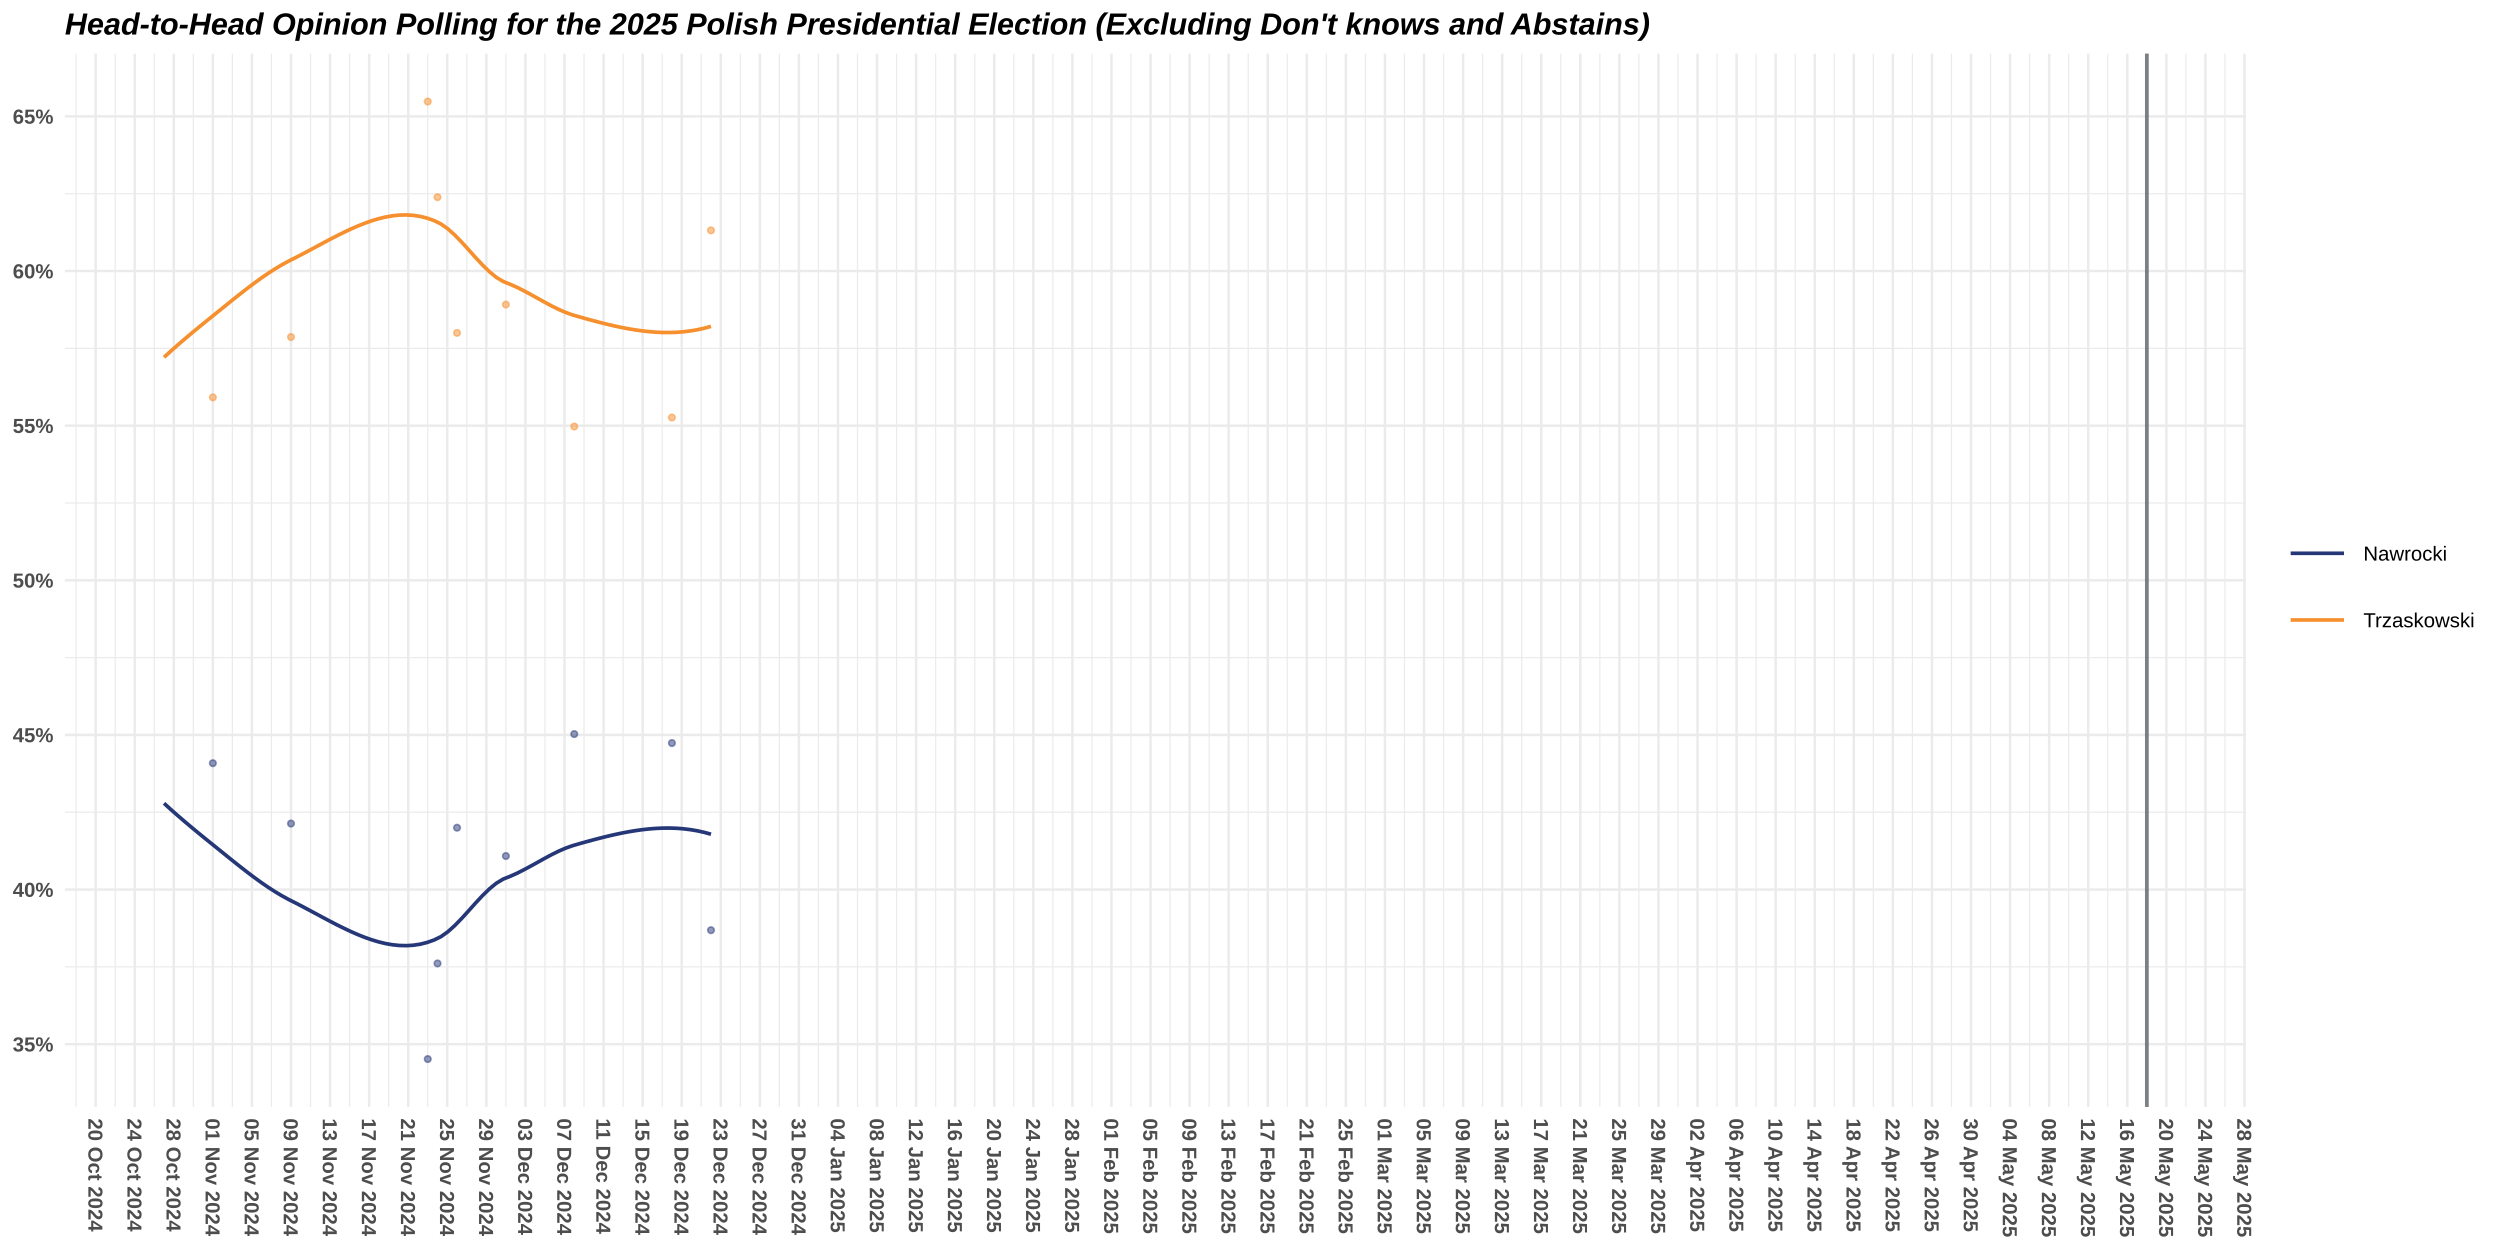
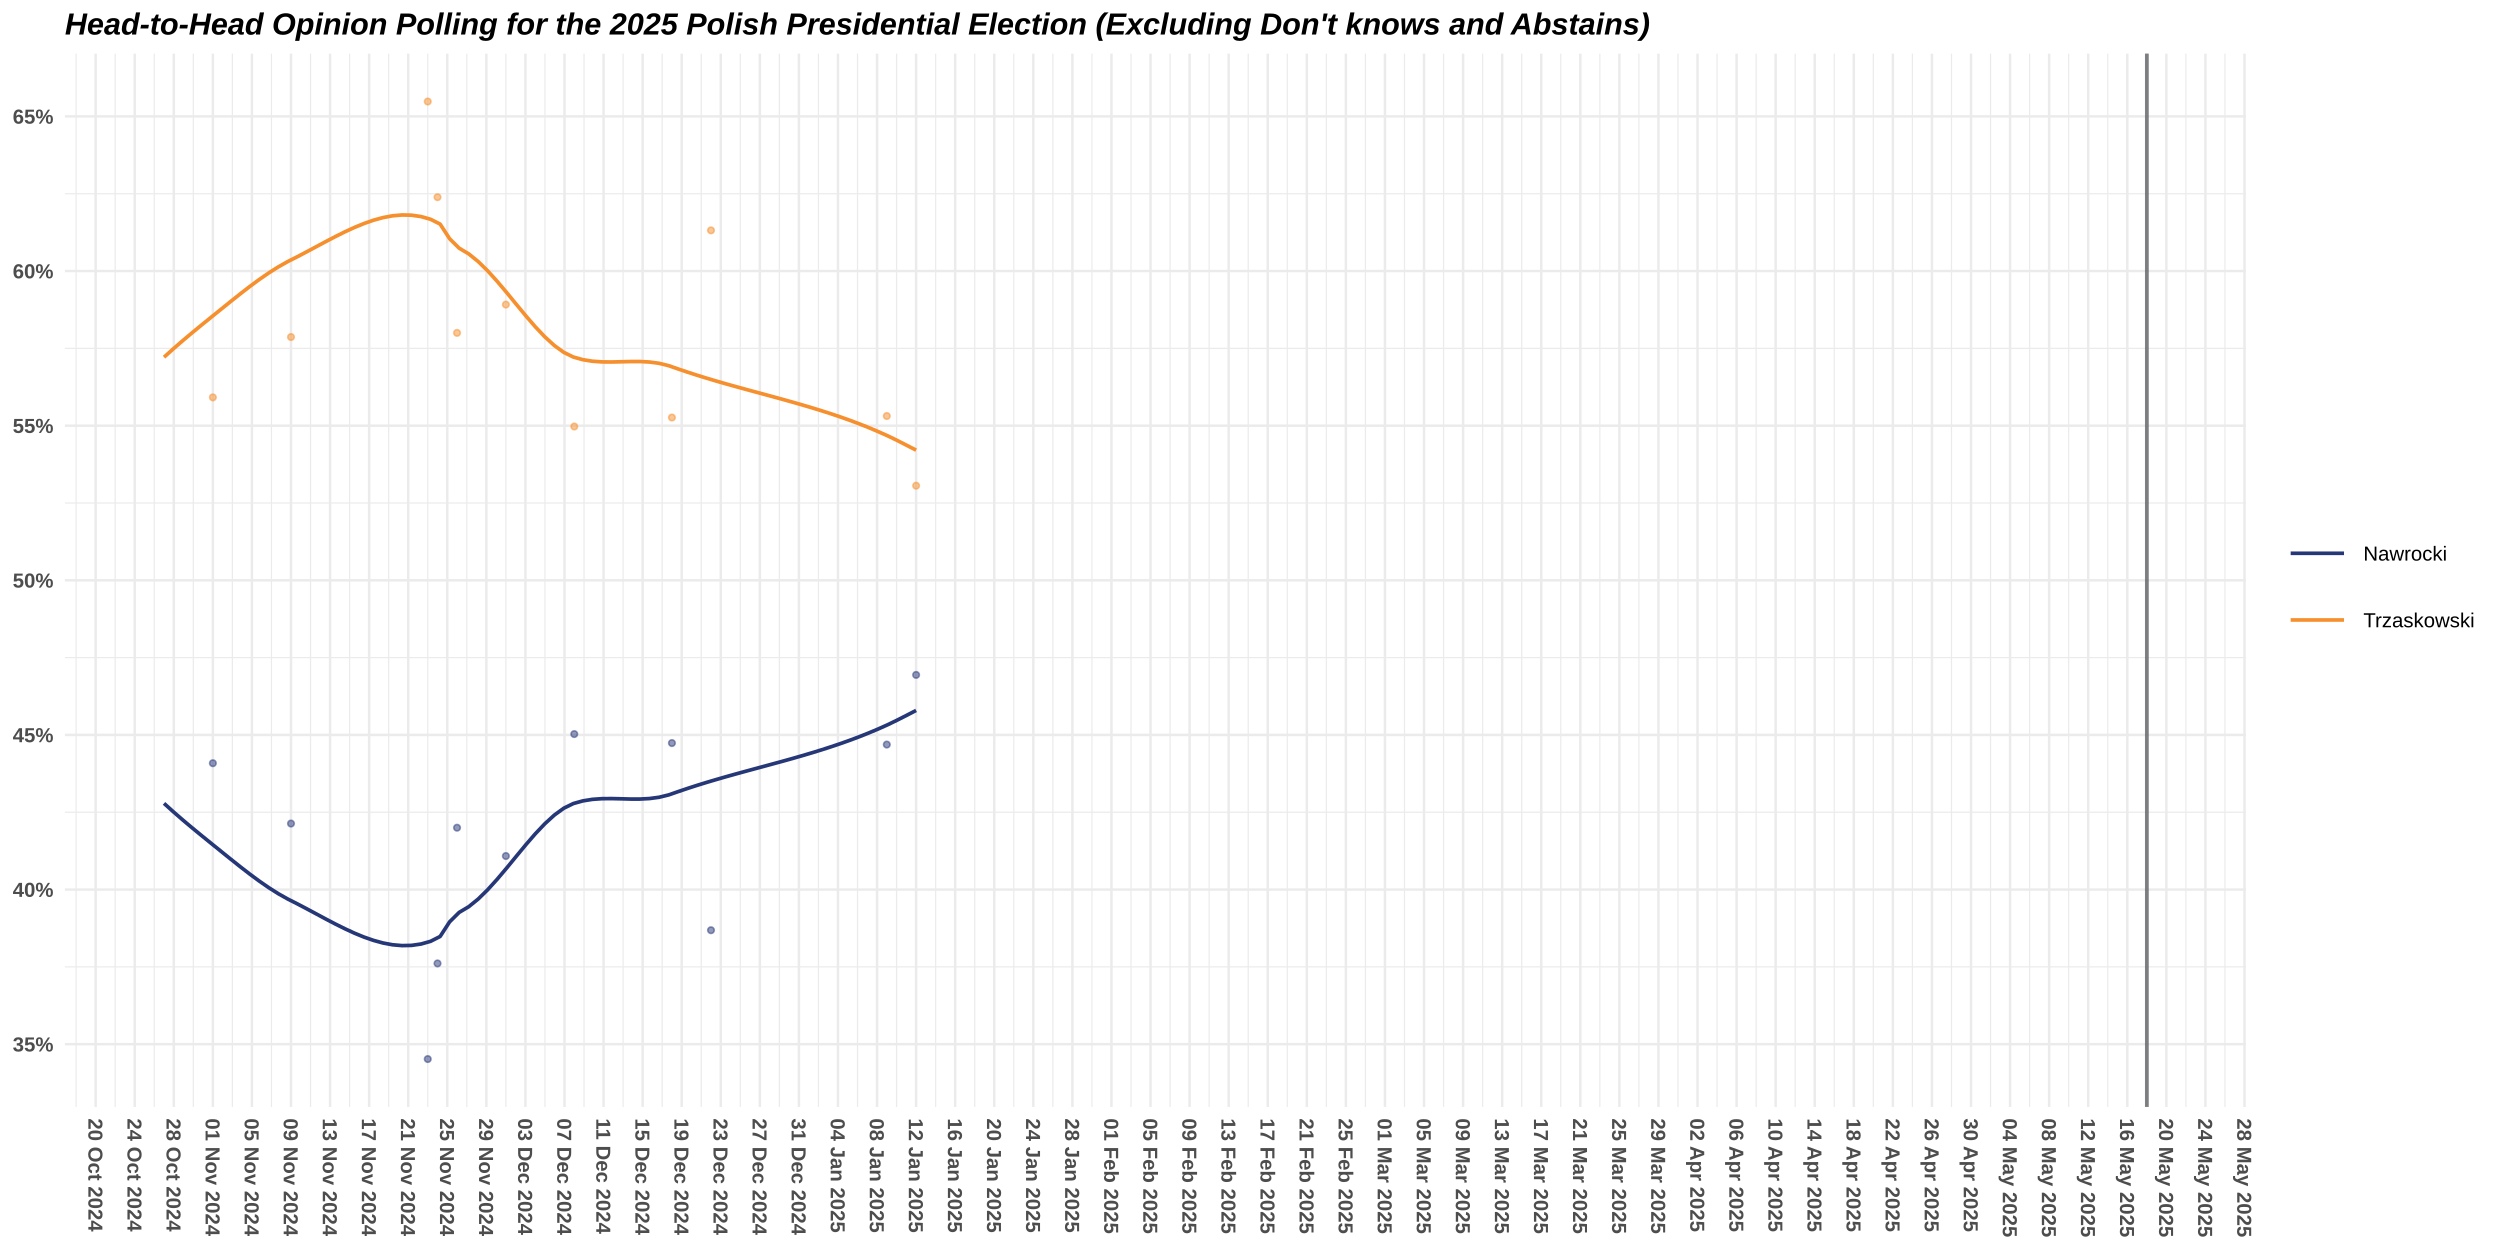
<svg xmlns="http://www.w3.org/2000/svg" class="svglite" width="1080.00pt" height="540.00pt" viewBox="0 0 1080.00 540.00">
  <defs>
    <style type="text/css">
    line, polyline, polygon, path, rect, circle {
      fill: none;
      stroke: #000000;
      stroke-linecap: round;
      stroke-linejoin: round;
      stroke-miterlimit: 10.00;
    }
    text {
      white-space: pre;
    }
  </style>
  </defs>
  <rect width="100%" height="100%" style="stroke: none; fill: #FFFFFF;" />
  <defs>
    <clipPath id="cpMC4wMHwxMDgwLjAwfDAuMDB8NTQwLjAw">
      <rect x="0.00" y="0.00" width="1080.00" height="540.00" />
    </clipPath>
  </defs>
  <g clip-path="url(#cpMC4wMHwxMDgwLjAwfDAuMDB8NTQwLjAw)">
    <rect x="0.00" y="0.00" width="1080.00" height="540.00" style="stroke-width: 1.07; stroke: #FFFFFF; fill: #FFFFFF;" />
  </g>
  <defs>
    <clipPath id="cpMjguMDN8OTcwLjI2fDIzLjE4fDQ3OC4yMA==">
      <rect x="28.03" y="23.18" width="942.23" height="455.02" />
    </clipPath>
  </defs>
  <g clip-path="url(#cpMjguMDN8OTcwLjI2fDIzLjE4fDQ3OC4yMA==)">
    <rect x="28.03" y="23.18" width="942.23" height="455.02" style="stroke-width: 1.07; stroke: #FFFFFF; fill: #FFFFFF;" />
    <polyline points="28.03,417.69 970.26,417.69 " style="stroke-width: 0.53; stroke: #EBEBEB; stroke-linecap: butt;" />
    <polyline points="28.03,350.89 970.26,350.89 " style="stroke-width: 0.53; stroke: #EBEBEB; stroke-linecap: butt;" />
    <polyline points="28.03,284.09 970.26,284.09 " style="stroke-width: 0.53; stroke: #EBEBEB; stroke-linecap: butt;" />
    <polyline points="28.03,217.29 970.26,217.29 " style="stroke-width: 0.53; stroke: #EBEBEB; stroke-linecap: butt;" />
    <polyline points="28.03,150.49 970.26,150.49 " style="stroke-width: 0.53; stroke: #EBEBEB; stroke-linecap: butt;" />
    <polyline points="28.03,83.69 970.26,83.69 " style="stroke-width: 0.53; stroke: #EBEBEB; stroke-linecap: butt;" />
    <polyline points="32.88,478.20 32.88,23.18 " style="stroke-width: 0.53; stroke: #EBEBEB; stroke-linecap: butt;" />
    <polyline points="49.76,478.20 49.76,23.18 " style="stroke-width: 0.53; stroke: #EBEBEB; stroke-linecap: butt;" />
    <polyline points="66.64,478.20 66.64,23.18 " style="stroke-width: 0.53; stroke: #EBEBEB; stroke-linecap: butt;" />
    <polyline points="83.52,478.20 83.52,23.18 " style="stroke-width: 0.53; stroke: #EBEBEB; stroke-linecap: butt;" />
    <polyline points="100.39,478.20 100.39,23.18 " style="stroke-width: 0.53; stroke: #EBEBEB; stroke-linecap: butt;" />
    <polyline points="117.27,478.20 117.27,23.18 " style="stroke-width: 0.53; stroke: #EBEBEB; stroke-linecap: butt;" />
    <polyline points="134.15,478.20 134.15,23.18 " style="stroke-width: 0.53; stroke: #EBEBEB; stroke-linecap: butt;" />
    <polyline points="151.03,478.20 151.03,23.18 " style="stroke-width: 0.53; stroke: #EBEBEB; stroke-linecap: butt;" />
    <polyline points="167.91,478.20 167.91,23.18 " style="stroke-width: 0.53; stroke: #EBEBEB; stroke-linecap: butt;" />
    <polyline points="184.79,478.20 184.79,23.18 " style="stroke-width: 0.53; stroke: #EBEBEB; stroke-linecap: butt;" />
    <polyline points="201.66,478.20 201.66,23.18 " style="stroke-width: 0.53; stroke: #EBEBEB; stroke-linecap: butt;" />
    <polyline points="218.54,478.20 218.54,23.18 " style="stroke-width: 0.53; stroke: #EBEBEB; stroke-linecap: butt;" />
    <polyline points="235.42,478.20 235.42,23.18 " style="stroke-width: 0.53; stroke: #EBEBEB; stroke-linecap: butt;" />
    <polyline points="252.30,478.20 252.30,23.18 " style="stroke-width: 0.53; stroke: #EBEBEB; stroke-linecap: butt;" />
    <polyline points="269.18,478.20 269.18,23.18 " style="stroke-width: 0.53; stroke: #EBEBEB; stroke-linecap: butt;" />
    <polyline points="286.06,478.20 286.06,23.18 " style="stroke-width: 0.53; stroke: #EBEBEB; stroke-linecap: butt;" />
    <polyline points="302.93,478.20 302.93,23.18 " style="stroke-width: 0.53; stroke: #EBEBEB; stroke-linecap: butt;" />
    <polyline points="319.81,478.20 319.81,23.18 " style="stroke-width: 0.53; stroke: #EBEBEB; stroke-linecap: butt;" />
    <polyline points="336.69,478.20 336.69,23.18 " style="stroke-width: 0.53; stroke: #EBEBEB; stroke-linecap: butt;" />
    <polyline points="353.57,478.20 353.57,23.18 " style="stroke-width: 0.53; stroke: #EBEBEB; stroke-linecap: butt;" />
    <polyline points="370.45,478.20 370.45,23.18 " style="stroke-width: 0.53; stroke: #EBEBEB; stroke-linecap: butt;" />
    <polyline points="387.32,478.20 387.32,23.18 " style="stroke-width: 0.53; stroke: #EBEBEB; stroke-linecap: butt;" />
    <polyline points="404.20,478.20 404.20,23.18 " style="stroke-width: 0.53; stroke: #EBEBEB; stroke-linecap: butt;" />
    <polyline points="421.08,478.20 421.08,23.18 " style="stroke-width: 0.53; stroke: #EBEBEB; stroke-linecap: butt;" />
    <polyline points="437.96,478.20 437.96,23.18 " style="stroke-width: 0.53; stroke: #EBEBEB; stroke-linecap: butt;" />
    <polyline points="454.84,478.20 454.84,23.18 " style="stroke-width: 0.53; stroke: #EBEBEB; stroke-linecap: butt;" />
    <polyline points="471.72,478.20 471.72,23.18 " style="stroke-width: 0.53; stroke: #EBEBEB; stroke-linecap: butt;" />
    <polyline points="488.59,478.20 488.59,23.18 " style="stroke-width: 0.53; stroke: #EBEBEB; stroke-linecap: butt;" />
    <polyline points="505.47,478.20 505.47,23.18 " style="stroke-width: 0.53; stroke: #EBEBEB; stroke-linecap: butt;" />
    <polyline points="522.35,478.20 522.35,23.18 " style="stroke-width: 0.53; stroke: #EBEBEB; stroke-linecap: butt;" />
    <polyline points="539.23,478.20 539.23,23.18 " style="stroke-width: 0.53; stroke: #EBEBEB; stroke-linecap: butt;" />
    <polyline points="556.11,478.20 556.11,23.18 " style="stroke-width: 0.53; stroke: #EBEBEB; stroke-linecap: butt;" />
    <polyline points="572.98,478.20 572.98,23.18 " style="stroke-width: 0.53; stroke: #EBEBEB; stroke-linecap: butt;" />
    <polyline points="589.86,478.20 589.86,23.18 " style="stroke-width: 0.53; stroke: #EBEBEB; stroke-linecap: butt;" />
    <polyline points="606.74,478.20 606.74,23.18 " style="stroke-width: 0.53; stroke: #EBEBEB; stroke-linecap: butt;" />
    <polyline points="623.62,478.20 623.62,23.18 " style="stroke-width: 0.53; stroke: #EBEBEB; stroke-linecap: butt;" />
    <polyline points="640.50,478.20 640.50,23.18 " style="stroke-width: 0.53; stroke: #EBEBEB; stroke-linecap: butt;" />
    <polyline points="657.38,478.20 657.38,23.18 " style="stroke-width: 0.53; stroke: #EBEBEB; stroke-linecap: butt;" />
    <polyline points="674.25,478.20 674.25,23.18 " style="stroke-width: 0.53; stroke: #EBEBEB; stroke-linecap: butt;" />
    <polyline points="691.13,478.20 691.13,23.18 " style="stroke-width: 0.53; stroke: #EBEBEB; stroke-linecap: butt;" />
    <polyline points="708.01,478.20 708.01,23.18 " style="stroke-width: 0.53; stroke: #EBEBEB; stroke-linecap: butt;" />
    <polyline points="724.89,478.20 724.89,23.18 " style="stroke-width: 0.53; stroke: #EBEBEB; stroke-linecap: butt;" />
    <polyline points="741.77,478.20 741.77,23.18 " style="stroke-width: 0.53; stroke: #EBEBEB; stroke-linecap: butt;" />
    <polyline points="758.65,478.20 758.65,23.18 " style="stroke-width: 0.53; stroke: #EBEBEB; stroke-linecap: butt;" />
    <polyline points="775.52,478.20 775.52,23.18 " style="stroke-width: 0.53; stroke: #EBEBEB; stroke-linecap: butt;" />
    <polyline points="792.40,478.20 792.40,23.18 " style="stroke-width: 0.53; stroke: #EBEBEB; stroke-linecap: butt;" />
    <polyline points="809.28,478.20 809.28,23.18 " style="stroke-width: 0.53; stroke: #EBEBEB; stroke-linecap: butt;" />
    <polyline points="826.16,478.20 826.16,23.18 " style="stroke-width: 0.53; stroke: #EBEBEB; stroke-linecap: butt;" />
    <polyline points="843.04,478.20 843.04,23.18 " style="stroke-width: 0.53; stroke: #EBEBEB; stroke-linecap: butt;" />
    <polyline points="859.91,478.20 859.91,23.18 " style="stroke-width: 0.53; stroke: #EBEBEB; stroke-linecap: butt;" />
    <polyline points="876.79,478.20 876.79,23.18 " style="stroke-width: 0.53; stroke: #EBEBEB; stroke-linecap: butt;" />
    <polyline points="893.67,478.20 893.67,23.18 " style="stroke-width: 0.53; stroke: #EBEBEB; stroke-linecap: butt;" />
    <polyline points="910.55,478.20 910.55,23.18 " style="stroke-width: 0.53; stroke: #EBEBEB; stroke-linecap: butt;" />
    <polyline points="927.43,478.20 927.43,23.18 " style="stroke-width: 0.53; stroke: #EBEBEB; stroke-linecap: butt;" />
    <polyline points="944.31,478.20 944.31,23.18 " style="stroke-width: 0.53; stroke: #EBEBEB; stroke-linecap: butt;" />
    <polyline points="961.18,478.20 961.18,23.18 " style="stroke-width: 0.53; stroke: #EBEBEB; stroke-linecap: butt;" />
    <polyline points="28.03,451.09 970.26,451.09 " style="stroke-width: 1.07; stroke: #EBEBEB; stroke-linecap: butt;" />
    <polyline points="28.03,384.29 970.26,384.29 " style="stroke-width: 1.07; stroke: #EBEBEB; stroke-linecap: butt;" />
    <polyline points="28.03,317.49 970.26,317.49 " style="stroke-width: 1.07; stroke: #EBEBEB; stroke-linecap: butt;" />
    <polyline points="28.03,250.69 970.26,250.69 " style="stroke-width: 1.07; stroke: #EBEBEB; stroke-linecap: butt;" />
    <polyline points="28.03,183.89 970.26,183.89 " style="stroke-width: 1.07; stroke: #EBEBEB; stroke-linecap: butt;" />
    <polyline points="28.03,117.09 970.26,117.09 " style="stroke-width: 1.07; stroke: #EBEBEB; stroke-linecap: butt;" />
    <polyline points="28.03,50.28 970.26,50.28 " style="stroke-width: 1.07; stroke: #EBEBEB; stroke-linecap: butt;" />
    <polyline points="41.32,478.20 41.32,23.18 " style="stroke-width: 1.07; stroke: #EBEBEB; stroke-linecap: butt;" />
    <polyline points="58.20,478.20 58.20,23.18 " style="stroke-width: 1.07; stroke: #EBEBEB; stroke-linecap: butt;" />
    <polyline points="75.08,478.20 75.08,23.18 " style="stroke-width: 1.07; stroke: #EBEBEB; stroke-linecap: butt;" />
    <polyline points="91.96,478.20 91.96,23.18 " style="stroke-width: 1.07; stroke: #EBEBEB; stroke-linecap: butt;" />
    <polyline points="108.83,478.20 108.83,23.18 " style="stroke-width: 1.07; stroke: #EBEBEB; stroke-linecap: butt;" />
    <polyline points="125.71,478.20 125.71,23.18 " style="stroke-width: 1.07; stroke: #EBEBEB; stroke-linecap: butt;" />
    <polyline points="142.59,478.20 142.59,23.18 " style="stroke-width: 1.07; stroke: #EBEBEB; stroke-linecap: butt;" />
    <polyline points="159.47,478.20 159.47,23.18 " style="stroke-width: 1.07; stroke: #EBEBEB; stroke-linecap: butt;" />
    <polyline points="176.35,478.20 176.35,23.18 " style="stroke-width: 1.07; stroke: #EBEBEB; stroke-linecap: butt;" />
    <polyline points="193.22,478.20 193.22,23.18 " style="stroke-width: 1.07; stroke: #EBEBEB; stroke-linecap: butt;" />
    <polyline points="210.10,478.20 210.10,23.18 " style="stroke-width: 1.07; stroke: #EBEBEB; stroke-linecap: butt;" />
    <polyline points="226.98,478.20 226.98,23.18 " style="stroke-width: 1.07; stroke: #EBEBEB; stroke-linecap: butt;" />
    <polyline points="243.86,478.20 243.86,23.18 " style="stroke-width: 1.07; stroke: #EBEBEB; stroke-linecap: butt;" />
    <polyline points="260.74,478.20 260.74,23.18 " style="stroke-width: 1.07; stroke: #EBEBEB; stroke-linecap: butt;" />
    <polyline points="277.62,478.20 277.62,23.18 " style="stroke-width: 1.07; stroke: #EBEBEB; stroke-linecap: butt;" />
    <polyline points="294.49,478.20 294.49,23.18 " style="stroke-width: 1.07; stroke: #EBEBEB; stroke-linecap: butt;" />
    <polyline points="311.37,478.20 311.37,23.18 " style="stroke-width: 1.07; stroke: #EBEBEB; stroke-linecap: butt;" />
    <polyline points="328.25,478.20 328.25,23.18 " style="stroke-width: 1.07; stroke: #EBEBEB; stroke-linecap: butt;" />
    <polyline points="345.13,478.20 345.13,23.18 " style="stroke-width: 1.07; stroke: #EBEBEB; stroke-linecap: butt;" />
    <polyline points="362.01,478.20 362.01,23.18 " style="stroke-width: 1.07; stroke: #EBEBEB; stroke-linecap: butt;" />
    <polyline points="378.89,478.20 378.89,23.18 " style="stroke-width: 1.07; stroke: #EBEBEB; stroke-linecap: butt;" />
    <polyline points="395.76,478.20 395.76,23.18 " style="stroke-width: 1.07; stroke: #EBEBEB; stroke-linecap: butt;" />
    <polyline points="412.64,478.20 412.64,23.18 " style="stroke-width: 1.07; stroke: #EBEBEB; stroke-linecap: butt;" />
    <polyline points="429.52,478.20 429.52,23.18 " style="stroke-width: 1.07; stroke: #EBEBEB; stroke-linecap: butt;" />
    <polyline points="446.40,478.20 446.40,23.18 " style="stroke-width: 1.07; stroke: #EBEBEB; stroke-linecap: butt;" />
    <polyline points="463.28,478.20 463.28,23.18 " style="stroke-width: 1.07; stroke: #EBEBEB; stroke-linecap: butt;" />
    <polyline points="480.15,478.20 480.15,23.18 " style="stroke-width: 1.07; stroke: #EBEBEB; stroke-linecap: butt;" />
    <polyline points="497.03,478.20 497.03,23.18 " style="stroke-width: 1.07; stroke: #EBEBEB; stroke-linecap: butt;" />
    <polyline points="513.91,478.20 513.91,23.18 " style="stroke-width: 1.07; stroke: #EBEBEB; stroke-linecap: butt;" />
    <polyline points="530.79,478.20 530.79,23.18 " style="stroke-width: 1.07; stroke: #EBEBEB; stroke-linecap: butt;" />
    <polyline points="547.67,478.20 547.67,23.18 " style="stroke-width: 1.07; stroke: #EBEBEB; stroke-linecap: butt;" />
    <polyline points="564.55,478.20 564.55,23.18 " style="stroke-width: 1.07; stroke: #EBEBEB; stroke-linecap: butt;" />
    <polyline points="581.42,478.20 581.42,23.18 " style="stroke-width: 1.07; stroke: #EBEBEB; stroke-linecap: butt;" />
    <polyline points="598.30,478.20 598.30,23.18 " style="stroke-width: 1.07; stroke: #EBEBEB; stroke-linecap: butt;" />
    <polyline points="615.18,478.20 615.18,23.18 " style="stroke-width: 1.07; stroke: #EBEBEB; stroke-linecap: butt;" />
    <polyline points="632.06,478.20 632.06,23.18 " style="stroke-width: 1.07; stroke: #EBEBEB; stroke-linecap: butt;" />
    <polyline points="648.94,478.20 648.94,23.18 " style="stroke-width: 1.07; stroke: #EBEBEB; stroke-linecap: butt;" />
    <polyline points="665.82,478.20 665.82,23.18 " style="stroke-width: 1.07; stroke: #EBEBEB; stroke-linecap: butt;" />
    <polyline points="682.69,478.20 682.69,23.18 " style="stroke-width: 1.07; stroke: #EBEBEB; stroke-linecap: butt;" />
    <polyline points="699.57,478.20 699.57,23.18 " style="stroke-width: 1.07; stroke: #EBEBEB; stroke-linecap: butt;" />
    <polyline points="716.45,478.20 716.45,23.18 " style="stroke-width: 1.07; stroke: #EBEBEB; stroke-linecap: butt;" />
    <polyline points="733.33,478.20 733.33,23.18 " style="stroke-width: 1.07; stroke: #EBEBEB; stroke-linecap: butt;" />
    <polyline points="750.21,478.20 750.21,23.18 " style="stroke-width: 1.07; stroke: #EBEBEB; stroke-linecap: butt;" />
    <polyline points="767.08,478.20 767.08,23.18 " style="stroke-width: 1.07; stroke: #EBEBEB; stroke-linecap: butt;" />
    <polyline points="783.96,478.20 783.96,23.18 " style="stroke-width: 1.07; stroke: #EBEBEB; stroke-linecap: butt;" />
    <polyline points="800.84,478.20 800.84,23.18 " style="stroke-width: 1.07; stroke: #EBEBEB; stroke-linecap: butt;" />
    <polyline points="817.72,478.20 817.72,23.18 " style="stroke-width: 1.07; stroke: #EBEBEB; stroke-linecap: butt;" />
    <polyline points="834.60,478.20 834.60,23.18 " style="stroke-width: 1.07; stroke: #EBEBEB; stroke-linecap: butt;" />
    <polyline points="851.48,478.20 851.48,23.18 " style="stroke-width: 1.07; stroke: #EBEBEB; stroke-linecap: butt;" />
    <polyline points="868.35,478.20 868.35,23.18 " style="stroke-width: 1.07; stroke: #EBEBEB; stroke-linecap: butt;" />
    <polyline points="885.23,478.20 885.23,23.18 " style="stroke-width: 1.07; stroke: #EBEBEB; stroke-linecap: butt;" />
    <polyline points="902.11,478.20 902.11,23.18 " style="stroke-width: 1.07; stroke: #EBEBEB; stroke-linecap: butt;" />
    <polyline points="918.99,478.20 918.99,23.18 " style="stroke-width: 1.07; stroke: #EBEBEB; stroke-linecap: butt;" />
    <polyline points="935.87,478.20 935.87,23.18 " style="stroke-width: 1.07; stroke: #EBEBEB; stroke-linecap: butt;" />
    <polyline points="952.74,478.20 952.74,23.18 " style="stroke-width: 1.07; stroke: #EBEBEB; stroke-linecap: butt;" />
    <polyline points="969.62,478.20 969.62,23.18 " style="stroke-width: 1.07; stroke: #EBEBEB; stroke-linecap: butt;" />
+     <circle cx="395.76" cy="291.56" r="1.42" style="stroke-width: 0.71; stroke: #263778; stroke-opacity: 0.50; fill: #263778; fill-opacity: 0.50;" />
+     <circle cx="383.10" cy="321.65" r="1.42" style="stroke-width: 0.71; stroke: #263778; stroke-opacity: 0.50; fill: #263778; fill-opacity: 0.50;" />
    <circle cx="307.15" cy="401.85" r="1.42" style="stroke-width: 0.71; stroke: #263778; stroke-opacity: 0.50; fill: #263778; fill-opacity: 0.50;" />
    <circle cx="290.27" cy="321.00" r="1.42" style="stroke-width: 0.71; stroke: #263778; stroke-opacity: 0.50; fill: #263778; fill-opacity: 0.50;" />
    <circle cx="218.54" cy="369.80" r="1.42" style="stroke-width: 0.71; stroke: #263778; stroke-opacity: 0.50; fill: #263778; fill-opacity: 0.50;" />
    <circle cx="248.08" cy="317.12" r="1.42" style="stroke-width: 0.71; stroke: #263778; stroke-opacity: 0.50; fill: #263778; fill-opacity: 0.50;" />
    <circle cx="197.44" cy="357.57" r="1.42" style="stroke-width: 0.71; stroke: #263778; stroke-opacity: 0.50; fill: #263778; fill-opacity: 0.50;" />
    <circle cx="91.96" cy="329.70" r="1.42" style="stroke-width: 0.71; stroke: #263778; stroke-opacity: 0.50; fill: #263778; fill-opacity: 0.50;" />
    <circle cx="189.01" cy="416.20" r="1.42" style="stroke-width: 0.71; stroke: #263778; stroke-opacity: 0.50; fill: #263778; fill-opacity: 0.50;" />
    <circle cx="184.79" cy="457.51" r="1.42" style="stroke-width: 0.71; stroke: #263778; stroke-opacity: 0.50; fill: #263778; fill-opacity: 0.50;" />
    <circle cx="125.71" cy="355.77" r="1.42" style="stroke-width: 0.71; stroke: #263778; stroke-opacity: 0.50; fill: #263778; fill-opacity: 0.50;" />
+     <circle cx="395.76" cy="209.82" r="1.42" style="stroke-width: 0.71; stroke: #F68F2D; stroke-opacity: 0.50; fill: #F68F2D; fill-opacity: 0.50;" />
+     <circle cx="383.10" cy="179.72" r="1.42" style="stroke-width: 0.71; stroke: #F68F2D; stroke-opacity: 0.50; fill: #F68F2D; fill-opacity: 0.50;" />
    <circle cx="307.15" cy="99.52" r="1.42" style="stroke-width: 0.71; stroke: #F68F2D; stroke-opacity: 0.50; fill: #F68F2D; fill-opacity: 0.50;" />
    <circle cx="290.27" cy="180.37" r="1.42" style="stroke-width: 0.71; stroke: #F68F2D; stroke-opacity: 0.50; fill: #F68F2D; fill-opacity: 0.50;" />
    <circle cx="218.54" cy="131.57" r="1.42" style="stroke-width: 0.71; stroke: #F68F2D; stroke-opacity: 0.50; fill: #F68F2D; fill-opacity: 0.50;" />
    <circle cx="248.08" cy="184.25" r="1.42" style="stroke-width: 0.71; stroke: #F68F2D; stroke-opacity: 0.50; fill: #F68F2D; fill-opacity: 0.50;" />
    <circle cx="197.44" cy="143.81" r="1.42" style="stroke-width: 0.71; stroke: #F68F2D; stroke-opacity: 0.50; fill: #F68F2D; fill-opacity: 0.50;" />
    <circle cx="91.96" cy="171.67" r="1.42" style="stroke-width: 0.71; stroke: #F68F2D; stroke-opacity: 0.50; fill: #F68F2D; fill-opacity: 0.50;" />
    <circle cx="189.01" cy="85.18" r="1.42" style="stroke-width: 0.71; stroke: #F68F2D; stroke-opacity: 0.50; fill: #F68F2D; fill-opacity: 0.50;" />
    <circle cx="184.79" cy="43.86" r="1.42" style="stroke-width: 0.71; stroke: #F68F2D; stroke-opacity: 0.50; fill: #F68F2D; fill-opacity: 0.50;" />
    <circle cx="125.71" cy="145.60" r="1.42" style="stroke-width: 0.71; stroke: #F68F2D; stroke-opacity: 0.50; fill: #F68F2D; fill-opacity: 0.50;" />
-     <polyline points="70.86,347.03 73.85,349.75 76.84,352.38 79.83,354.95 82.82,357.47 85.81,359.94 88.80,362.38 91.80,364.79 94.79,367.20 97.78,369.62 100.77,372.03 103.76,374.40 106.75,376.73 109.74,378.98 112.73,381.15 115.72,383.21 118.72,385.15 121.71,386.94 124.70,388.58 127.69,390.08 130.68,391.63 133.67,393.22 136.66,394.82 139.65,396.43 142.64,398.01 145.63,399.56 148.63,401.04 151.62,402.45 154.61,403.76 157.60,404.95 160.59,406.00 163.58,406.90 166.57,407.62 169.56,408.14 172.55,408.45 175.55,408.52 178.54,408.34 181.53,407.89 184.52,407.14 187.51,406.08 190.50,404.63 193.49,402.50 196.48,399.82 199.47,396.74 202.47,393.44 205.46,390.10 208.45,386.89 211.44,383.98 214.43,381.54 217.42,379.75 220.41,378.56 223.40,377.22 226.39,375.71 229.38,374.10 232.38,372.44 235.37,370.78 238.36,369.18 241.35,367.70 244.34,366.40 247.33,365.34 250.32,364.47 253.31,363.63 256.30,362.82 259.30,362.04 262.29,361.29 265.28,360.60 268.27,359.96 271.26,359.38 274.25,358.88 277.24,358.45 280.23,358.12 283.22,357.88 286.22,357.74 289.21,357.72 292.20,357.81 295.19,358.04 298.18,358.40 301.17,358.90 304.16,359.56 307.15,360.38 " style="stroke-width: 1.60; stroke: #263778; stroke-linecap: butt;" />
-     <polyline points="70.86,154.34 73.85,151.63 76.84,148.99 79.83,146.42 82.82,143.90 85.81,141.43 88.80,139.00 91.80,136.58 94.79,134.17 97.78,131.75 100.77,129.34 103.76,126.97 106.75,124.64 109.74,122.39 112.73,120.22 115.72,118.16 118.72,116.22 121.71,114.43 124.70,112.80 127.69,111.29 130.68,109.74 133.67,108.16 136.66,106.55 139.65,104.94 142.64,103.36 145.63,101.82 148.63,100.33 151.62,98.92 154.61,97.62 157.60,96.43 160.59,95.37 163.58,94.48 166.57,93.76 169.56,93.23 172.55,92.92 175.55,92.85 178.54,93.03 181.53,93.49 184.52,94.23 187.51,95.30 190.50,96.75 193.49,98.87 196.48,101.56 199.47,104.63 202.47,107.93 205.46,111.27 208.45,114.48 211.44,117.40 214.43,119.83 217.42,121.62 220.41,122.82 223.40,124.15 226.39,125.66 229.38,127.27 232.38,128.93 235.37,130.59 238.36,132.19 241.35,133.67 244.34,134.97 247.33,136.04 250.32,136.90 253.31,137.74 256.30,138.55 259.30,139.34 262.29,140.08 265.28,140.78 268.27,141.41 271.26,141.99 274.25,142.49 277.24,142.92 280.23,143.25 283.22,143.49 286.22,143.63 289.21,143.65 292.20,143.56 295.19,143.33 298.18,142.97 301.17,142.47 304.16,141.81 307.15,141.00 " style="stroke-width: 1.60; stroke: #F68F2D; stroke-linecap: butt;" />
+     <polyline points="70.86,347.06 74.97,350.76 79.08,354.33 83.20,357.79 87.31,361.16 91.42,364.49 95.53,367.81 99.65,371.13 103.76,374.40 107.87,377.58 111.99,380.62 116.10,383.46 120.21,386.07 124.32,388.38 128.44,390.46 132.55,392.62 136.66,394.82 140.77,397.03 144.89,399.18 149.00,401.22 153.11,403.12 157.23,404.81 161.34,406.24 165.45,407.37 169.56,408.14 173.68,408.50 177.79,408.41 181.90,407.81 186.01,406.65 190.13,404.56 194.24,398.23 198.35,394.16 202.47,391.71 206.58,388.38 210.69,384.35 214.80,379.81 218.92,374.94 223.03,369.92 227.14,364.95 231.25,360.20 235.37,355.86 239.48,352.11 243.59,349.13 247.71,347.12 251.82,345.98 255.93,345.32 260.04,345.03 264.16,344.99 268.27,345.08 272.38,345.19 276.49,345.19 280.61,344.97 284.72,344.42 288.83,343.41 292.95,341.98 297.06,340.59 301.17,339.26 305.28,337.99 309.40,336.77 313.51,335.58 317.62,334.43 321.73,333.30 325.85,332.18 329.96,331.07 334.07,329.95 338.19,328.83 342.30,327.68 346.41,326.50 350.52,325.28 354.64,324.01 358.75,322.69 362.86,321.31 366.97,319.85 371.09,318.31 375.20,316.68 379.31,314.95 383.43,313.11 387.54,311.12 391.65,309.03 395.76,306.90 " style="stroke-width: 1.60; stroke: #263778; stroke-linecap: butt;" />
+     <polyline points="70.86,154.31 74.97,150.61 79.08,147.04 83.20,143.59 87.31,140.21 91.42,136.88 95.53,133.56 99.65,130.24 103.76,126.97 107.87,123.79 111.99,120.75 116.10,117.91 120.21,115.31 124.32,112.99 128.44,110.91 132.55,108.75 136.66,106.55 140.77,104.35 144.89,102.20 149.00,100.15 153.11,98.26 157.23,96.57 161.34,95.13 165.45,94.00 169.56,93.23 173.68,92.87 177.79,92.96 181.90,93.56 186.01,94.73 190.13,96.81 194.24,103.14 198.35,107.21 202.47,109.66 206.58,112.99 210.69,117.02 214.80,121.56 218.92,126.43 223.03,131.45 227.14,136.42 231.25,141.17 235.37,145.52 239.48,149.27 243.59,152.24 247.71,154.25 251.82,155.39 255.93,156.05 260.04,156.34 264.16,156.38 268.27,156.29 272.38,156.19 276.49,156.18 280.61,156.40 284.72,156.95 288.83,157.96 292.95,159.39 297.06,160.78 301.17,162.11 305.28,163.38 309.40,164.61 313.51,165.79 317.62,166.94 321.73,168.07 325.85,169.19 329.96,170.30 334.07,171.42 338.19,172.55 342.30,173.70 346.41,174.88 350.52,176.09 354.64,177.36 358.75,178.68 362.86,180.06 366.97,181.52 371.09,183.06 375.20,184.69 379.31,186.43 383.43,188.26 387.54,190.25 391.65,192.35 395.76,194.47 " style="stroke-width: 1.60; stroke: #F68F2D; stroke-linecap: butt;" />
    <line x1="927.43" y1="478.20" x2="927.43" y2="23.18" style="stroke-width: 1.60; stroke: #56595C; stroke-opacity: 0.50; stroke-linecap: butt;" />
    <line x1="927.43" y1="478.20" x2="927.43" y2="23.18" style="stroke-width: 1.60; stroke: #56595C; stroke-opacity: 0.50; stroke-linecap: butt;" />
  </g>
  <g clip-path="url(#cpMC4wMHwxMDgwLjAwfDAuMDB8NTQwLjAw)">
    <text x="23.10" y="454.24" text-anchor="end" style="font-size: 8.80px; font-weight: bold;fill: #4D4D4D; font-family: &quot;Arial&quot;;" textLength="17.62px" lengthAdjust="spacingAndGlyphs">35%</text>
    <text x="23.10" y="387.44" text-anchor="end" style="font-size: 8.80px; font-weight: bold;fill: #4D4D4D; font-family: &quot;Arial&quot;;" textLength="17.62px" lengthAdjust="spacingAndGlyphs">40%</text>
    <text x="23.10" y="320.64" text-anchor="end" style="font-size: 8.80px; font-weight: bold;fill: #4D4D4D; font-family: &quot;Arial&quot;;" textLength="17.62px" lengthAdjust="spacingAndGlyphs">45%</text>
    <text x="23.10" y="253.84" text-anchor="end" style="font-size: 8.80px; font-weight: bold;fill: #4D4D4D; font-family: &quot;Arial&quot;;" textLength="17.62px" lengthAdjust="spacingAndGlyphs">50%</text>
    <text x="23.10" y="187.04" text-anchor="end" style="font-size: 8.80px; font-weight: bold;fill: #4D4D4D; font-family: &quot;Arial&quot;;" textLength="17.62px" lengthAdjust="spacingAndGlyphs">55%</text>
    <text x="23.10" y="120.24" text-anchor="end" style="font-size: 8.80px; font-weight: bold;fill: #4D4D4D; font-family: &quot;Arial&quot;;" textLength="17.62px" lengthAdjust="spacingAndGlyphs">60%</text>
    <text x="23.10" y="53.43" text-anchor="end" style="font-size: 8.80px; font-weight: bold;fill: #4D4D4D; font-family: &quot;Arial&quot;;" textLength="17.62px" lengthAdjust="spacingAndGlyphs">65%</text>
    <text transform="translate(38.17,483.13) rotate(90)" style="font-size: 8.80px; font-weight: bold;fill: #4D4D4D; font-family: &quot;Arial&quot;;" textLength="48.95px" lengthAdjust="spacingAndGlyphs">20 Oct 2024</text>
    <text transform="translate(55.05,483.13) rotate(90)" style="font-size: 8.80px; font-weight: bold;fill: #4D4D4D; font-family: &quot;Arial&quot;;" textLength="48.95px" lengthAdjust="spacingAndGlyphs">24 Oct 2024</text>
    <text transform="translate(71.93,483.13) rotate(90)" style="font-size: 8.80px; font-weight: bold;fill: #4D4D4D; font-family: &quot;Arial&quot;;" textLength="48.95px" lengthAdjust="spacingAndGlyphs">28 Oct 2024</text>
    <text transform="translate(88.81,483.13) rotate(90)" style="font-size: 8.80px; font-weight: bold;fill: #4D4D4D; font-family: &quot;Arial&quot;;" textLength="50.89px" lengthAdjust="spacingAndGlyphs">01 Nov 2024</text>
    <text transform="translate(105.68,483.13) rotate(90)" style="font-size: 8.80px; font-weight: bold;fill: #4D4D4D; font-family: &quot;Arial&quot;;" textLength="50.89px" lengthAdjust="spacingAndGlyphs">05 Nov 2024</text>
    <text transform="translate(122.56,483.13) rotate(90)" style="font-size: 8.80px; font-weight: bold;fill: #4D4D4D; font-family: &quot;Arial&quot;;" textLength="50.89px" lengthAdjust="spacingAndGlyphs">09 Nov 2024</text>
    <text transform="translate(139.44,483.13) rotate(90)" style="font-size: 8.80px; font-weight: bold;fill: #4D4D4D; font-family: &quot;Arial&quot;;" textLength="50.89px" lengthAdjust="spacingAndGlyphs">13 Nov 2024</text>
    <text transform="translate(156.32,483.13) rotate(90)" style="font-size: 8.80px; font-weight: bold;fill: #4D4D4D; font-family: &quot;Arial&quot;;" textLength="50.89px" lengthAdjust="spacingAndGlyphs">17 Nov 2024</text>
    <text transform="translate(173.20,483.13) rotate(90)" style="font-size: 8.80px; font-weight: bold;fill: #4D4D4D; font-family: &quot;Arial&quot;;" textLength="50.89px" lengthAdjust="spacingAndGlyphs">21 Nov 2024</text>
    <text transform="translate(190.07,483.13) rotate(90)" style="font-size: 8.80px; font-weight: bold;fill: #4D4D4D; font-family: &quot;Arial&quot;;" textLength="50.89px" lengthAdjust="spacingAndGlyphs">25 Nov 2024</text>
    <text transform="translate(206.95,483.13) rotate(90)" style="font-size: 8.80px; font-weight: bold;fill: #4D4D4D; font-family: &quot;Arial&quot;;" textLength="50.89px" lengthAdjust="spacingAndGlyphs">29 Nov 2024</text>
    <text transform="translate(223.83,483.13) rotate(90)" style="font-size: 8.80px; font-weight: bold;fill: #4D4D4D; font-family: &quot;Arial&quot;;" textLength="50.41px" lengthAdjust="spacingAndGlyphs">03 Dec 2024</text>
    <text transform="translate(240.71,483.13) rotate(90)" style="font-size: 8.80px; font-weight: bold;fill: #4D4D4D; font-family: &quot;Arial&quot;;" textLength="50.41px" lengthAdjust="spacingAndGlyphs">07 Dec 2024</text>
    <text transform="translate(257.59,483.13) rotate(90)" style="font-size: 8.80px; font-weight: bold;fill: #4D4D4D; font-family: &quot;Arial&quot;;" textLength="49.93px" lengthAdjust="spacingAndGlyphs">11 Dec 2024</text>
    <text transform="translate(274.47,483.13) rotate(90)" style="font-size: 8.80px; font-weight: bold;fill: #4D4D4D; font-family: &quot;Arial&quot;;" textLength="50.41px" lengthAdjust="spacingAndGlyphs">15 Dec 2024</text>
    <text transform="translate(291.34,483.13) rotate(90)" style="font-size: 8.80px; font-weight: bold;fill: #4D4D4D; font-family: &quot;Arial&quot;;" textLength="50.41px" lengthAdjust="spacingAndGlyphs">19 Dec 2024</text>
    <text transform="translate(308.22,483.13) rotate(90)" style="font-size: 8.80px; font-weight: bold;fill: #4D4D4D; font-family: &quot;Arial&quot;;" textLength="50.41px" lengthAdjust="spacingAndGlyphs">23 Dec 2024</text>
    <text transform="translate(325.10,483.13) rotate(90)" style="font-size: 8.80px; font-weight: bold;fill: #4D4D4D; font-family: &quot;Arial&quot;;" textLength="50.41px" lengthAdjust="spacingAndGlyphs">27 Dec 2024</text>
    <text transform="translate(341.98,483.13) rotate(90)" style="font-size: 8.80px; font-weight: bold;fill: #4D4D4D; font-family: &quot;Arial&quot;;" textLength="50.41px" lengthAdjust="spacingAndGlyphs">31 Dec 2024</text>
    <text transform="translate(358.86,483.13) rotate(90)" style="font-size: 8.80px; font-weight: bold;fill: #4D4D4D; font-family: &quot;Arial&quot;;" textLength="49.44px" lengthAdjust="spacingAndGlyphs">04 Jan 2025</text>
    <text transform="translate(375.74,483.13) rotate(90)" style="font-size: 8.80px; font-weight: bold;fill: #4D4D4D; font-family: &quot;Arial&quot;;" textLength="49.44px" lengthAdjust="spacingAndGlyphs">08 Jan 2025</text>
    <text transform="translate(392.61,483.13) rotate(90)" style="font-size: 8.80px; font-weight: bold;fill: #4D4D4D; font-family: &quot;Arial&quot;;" textLength="49.44px" lengthAdjust="spacingAndGlyphs">12 Jan 2025</text>
    <text transform="translate(409.49,483.13) rotate(90)" style="font-size: 8.80px; font-weight: bold;fill: #4D4D4D; font-family: &quot;Arial&quot;;" textLength="49.44px" lengthAdjust="spacingAndGlyphs">16 Jan 2025</text>
    <text transform="translate(426.37,483.13) rotate(90)" style="font-size: 8.80px; font-weight: bold;fill: #4D4D4D; font-family: &quot;Arial&quot;;" textLength="49.44px" lengthAdjust="spacingAndGlyphs">20 Jan 2025</text>
    <text transform="translate(443.25,483.13) rotate(90)" style="font-size: 8.80px; font-weight: bold;fill: #4D4D4D; font-family: &quot;Arial&quot;;" textLength="49.44px" lengthAdjust="spacingAndGlyphs">24 Jan 2025</text>
    <text transform="translate(460.13,483.13) rotate(90)" style="font-size: 8.80px; font-weight: bold;fill: #4D4D4D; font-family: &quot;Arial&quot;;" textLength="49.44px" lengthAdjust="spacingAndGlyphs">28 Jan 2025</text>
    <text transform="translate(477.00,483.13) rotate(90)" style="font-size: 8.80px; font-weight: bold;fill: #4D4D4D; font-family: &quot;Arial&quot;;" textLength="49.91px" lengthAdjust="spacingAndGlyphs">01 Feb 2025</text>
    <text transform="translate(493.88,483.13) rotate(90)" style="font-size: 8.80px; font-weight: bold;fill: #4D4D4D; font-family: &quot;Arial&quot;;" textLength="49.91px" lengthAdjust="spacingAndGlyphs">05 Feb 2025</text>
    <text transform="translate(510.76,483.13) rotate(90)" style="font-size: 8.80px; font-weight: bold;fill: #4D4D4D; font-family: &quot;Arial&quot;;" textLength="49.91px" lengthAdjust="spacingAndGlyphs">09 Feb 2025</text>
    <text transform="translate(527.64,483.13) rotate(90)" style="font-size: 8.80px; font-weight: bold;fill: #4D4D4D; font-family: &quot;Arial&quot;;" textLength="49.91px" lengthAdjust="spacingAndGlyphs">13 Feb 2025</text>
    <text transform="translate(544.52,483.13) rotate(90)" style="font-size: 8.80px; font-weight: bold;fill: #4D4D4D; font-family: &quot;Arial&quot;;" textLength="49.91px" lengthAdjust="spacingAndGlyphs">17 Feb 2025</text>
    <text transform="translate(561.40,483.13) rotate(90)" style="font-size: 8.80px; font-weight: bold;fill: #4D4D4D; font-family: &quot;Arial&quot;;" textLength="49.91px" lengthAdjust="spacingAndGlyphs">21 Feb 2025</text>
    <text transform="translate(578.27,483.13) rotate(90)" style="font-size: 8.80px; font-weight: bold;fill: #4D4D4D; font-family: &quot;Arial&quot;;" textLength="49.91px" lengthAdjust="spacingAndGlyphs">25 Feb 2025</text>
    <text transform="translate(595.15,483.13) rotate(90)" style="font-size: 8.80px; font-weight: bold;fill: #4D4D4D; font-family: &quot;Arial&quot;;" textLength="49.92px" lengthAdjust="spacingAndGlyphs">01 Mar 2025</text>
    <text transform="translate(612.03,483.13) rotate(90)" style="font-size: 8.80px; font-weight: bold;fill: #4D4D4D; font-family: &quot;Arial&quot;;" textLength="49.92px" lengthAdjust="spacingAndGlyphs">05 Mar 2025</text>
    <text transform="translate(628.91,483.13) rotate(90)" style="font-size: 8.80px; font-weight: bold;fill: #4D4D4D; font-family: &quot;Arial&quot;;" textLength="49.92px" lengthAdjust="spacingAndGlyphs">09 Mar 2025</text>
    <text transform="translate(645.79,483.13) rotate(90)" style="font-size: 8.80px; font-weight: bold;fill: #4D4D4D; font-family: &quot;Arial&quot;;" textLength="49.92px" lengthAdjust="spacingAndGlyphs">13 Mar 2025</text>
    <text transform="translate(662.67,483.13) rotate(90)" style="font-size: 8.80px; font-weight: bold;fill: #4D4D4D; font-family: &quot;Arial&quot;;" textLength="49.92px" lengthAdjust="spacingAndGlyphs">17 Mar 2025</text>
    <text transform="translate(679.54,483.13) rotate(90)" style="font-size: 8.80px; font-weight: bold;fill: #4D4D4D; font-family: &quot;Arial&quot;;" textLength="49.92px" lengthAdjust="spacingAndGlyphs">21 Mar 2025</text>
    <text transform="translate(696.42,483.13) rotate(90)" style="font-size: 8.80px; font-weight: bold;fill: #4D4D4D; font-family: &quot;Arial&quot;;" textLength="49.92px" lengthAdjust="spacingAndGlyphs">25 Mar 2025</text>
    <text transform="translate(713.30,483.13) rotate(90)" style="font-size: 8.80px; font-weight: bold;fill: #4D4D4D; font-family: &quot;Arial&quot;;" textLength="49.92px" lengthAdjust="spacingAndGlyphs">29 Mar 2025</text>
    <text transform="translate(730.18,483.13) rotate(90)" style="font-size: 8.80px; font-weight: bold;fill: #4D4D4D; font-family: &quot;Arial&quot;;" textLength="49.10px" lengthAdjust="spacingAndGlyphs">02 Apr 2025</text>
    <text transform="translate(747.06,483.13) rotate(90)" style="font-size: 8.80px; font-weight: bold;fill: #4D4D4D; font-family: &quot;Arial&quot;;" textLength="49.10px" lengthAdjust="spacingAndGlyphs">06 Apr 2025</text>
    <text transform="translate(763.93,483.13) rotate(90)" style="font-size: 8.80px; font-weight: bold;fill: #4D4D4D; font-family: &quot;Arial&quot;;" textLength="49.10px" lengthAdjust="spacingAndGlyphs">10 Apr 2025</text>
    <text transform="translate(780.81,483.13) rotate(90)" style="font-size: 8.80px; font-weight: bold;fill: #4D4D4D; font-family: &quot;Arial&quot;;" textLength="49.10px" lengthAdjust="spacingAndGlyphs">14 Apr 2025</text>
    <text transform="translate(797.69,483.13) rotate(90)" style="font-size: 8.80px; font-weight: bold;fill: #4D4D4D; font-family: &quot;Arial&quot;;" textLength="49.10px" lengthAdjust="spacingAndGlyphs">18 Apr 2025</text>
    <text transform="translate(814.57,483.13) rotate(90)" style="font-size: 8.80px; font-weight: bold;fill: #4D4D4D; font-family: &quot;Arial&quot;;" textLength="49.10px" lengthAdjust="spacingAndGlyphs">22 Apr 2025</text>
    <text transform="translate(831.45,483.13) rotate(90)" style="font-size: 8.80px; font-weight: bold;fill: #4D4D4D; font-family: &quot;Arial&quot;;" textLength="49.10px" lengthAdjust="spacingAndGlyphs">26 Apr 2025</text>
    <text transform="translate(848.33,483.13) rotate(90)" style="font-size: 8.80px; font-weight: bold;fill: #4D4D4D; font-family: &quot;Arial&quot;;" textLength="49.10px" lengthAdjust="spacingAndGlyphs">30 Apr 2025</text>
    <text transform="translate(865.20,483.13) rotate(90)" style="font-size: 8.80px; font-weight: bold;fill: #4D4D4D; font-family: &quot;Arial&quot;;" textLength="51.39px" lengthAdjust="spacingAndGlyphs">04 May 2025</text>
    <text transform="translate(882.08,483.13) rotate(90)" style="font-size: 8.80px; font-weight: bold;fill: #4D4D4D; font-family: &quot;Arial&quot;;" textLength="51.39px" lengthAdjust="spacingAndGlyphs">08 May 2025</text>
    <text transform="translate(898.96,483.13) rotate(90)" style="font-size: 8.80px; font-weight: bold;fill: #4D4D4D; font-family: &quot;Arial&quot;;" textLength="51.39px" lengthAdjust="spacingAndGlyphs">12 May 2025</text>
    <text transform="translate(915.84,483.13) rotate(90)" style="font-size: 8.80px; font-weight: bold;fill: #4D4D4D; font-family: &quot;Arial&quot;;" textLength="51.39px" lengthAdjust="spacingAndGlyphs">16 May 2025</text>
    <text transform="translate(932.72,483.13) rotate(90)" style="font-size: 8.80px; font-weight: bold;fill: #4D4D4D; font-family: &quot;Arial&quot;;" textLength="51.39px" lengthAdjust="spacingAndGlyphs">20 May 2025</text>
    <text transform="translate(949.59,483.13) rotate(90)" style="font-size: 8.80px; font-weight: bold;fill: #4D4D4D; font-family: &quot;Arial&quot;;" textLength="51.39px" lengthAdjust="spacingAndGlyphs">24 May 2025</text>
    <text transform="translate(966.47,483.13) rotate(90)" style="font-size: 8.80px; font-weight: bold;fill: #4D4D4D; font-family: &quot;Arial&quot;;" textLength="51.39px" lengthAdjust="spacingAndGlyphs">28 May 2025</text>
    <line x1="989.57" y1="239.03" x2="1012.61" y2="239.03" style="stroke-width: 1.60; stroke: #263778; stroke-linecap: butt;" />
    <line x1="989.57" y1="267.83" x2="1012.61" y2="267.83" style="stroke-width: 1.60; stroke: #F68F2D; stroke-linecap: butt;" />
    <text x="1020.97" y="242.18" style="font-size: 8.80px; font-family: &quot;Arial&quot;;" textLength="36.17px" lengthAdjust="spacingAndGlyphs">Nawrocki</text>
    <text x="1020.97" y="270.98" style="font-size: 8.80px; font-family: &quot;Arial&quot;;" textLength="48.07px" lengthAdjust="spacingAndGlyphs">Trzaskowski</text>
    <text x="28.03" y="14.93" style="font-size: 13.20px; font-weight: bold; font-style: italic; font-family: &quot;Arial&quot;;" textLength="684.24px" lengthAdjust="spacingAndGlyphs">Head-to-Head Opinion Polling for the 2025 Polish Presidential Election (Excluding Don't knows and Abstains)</text>
  </g>
</svg>
